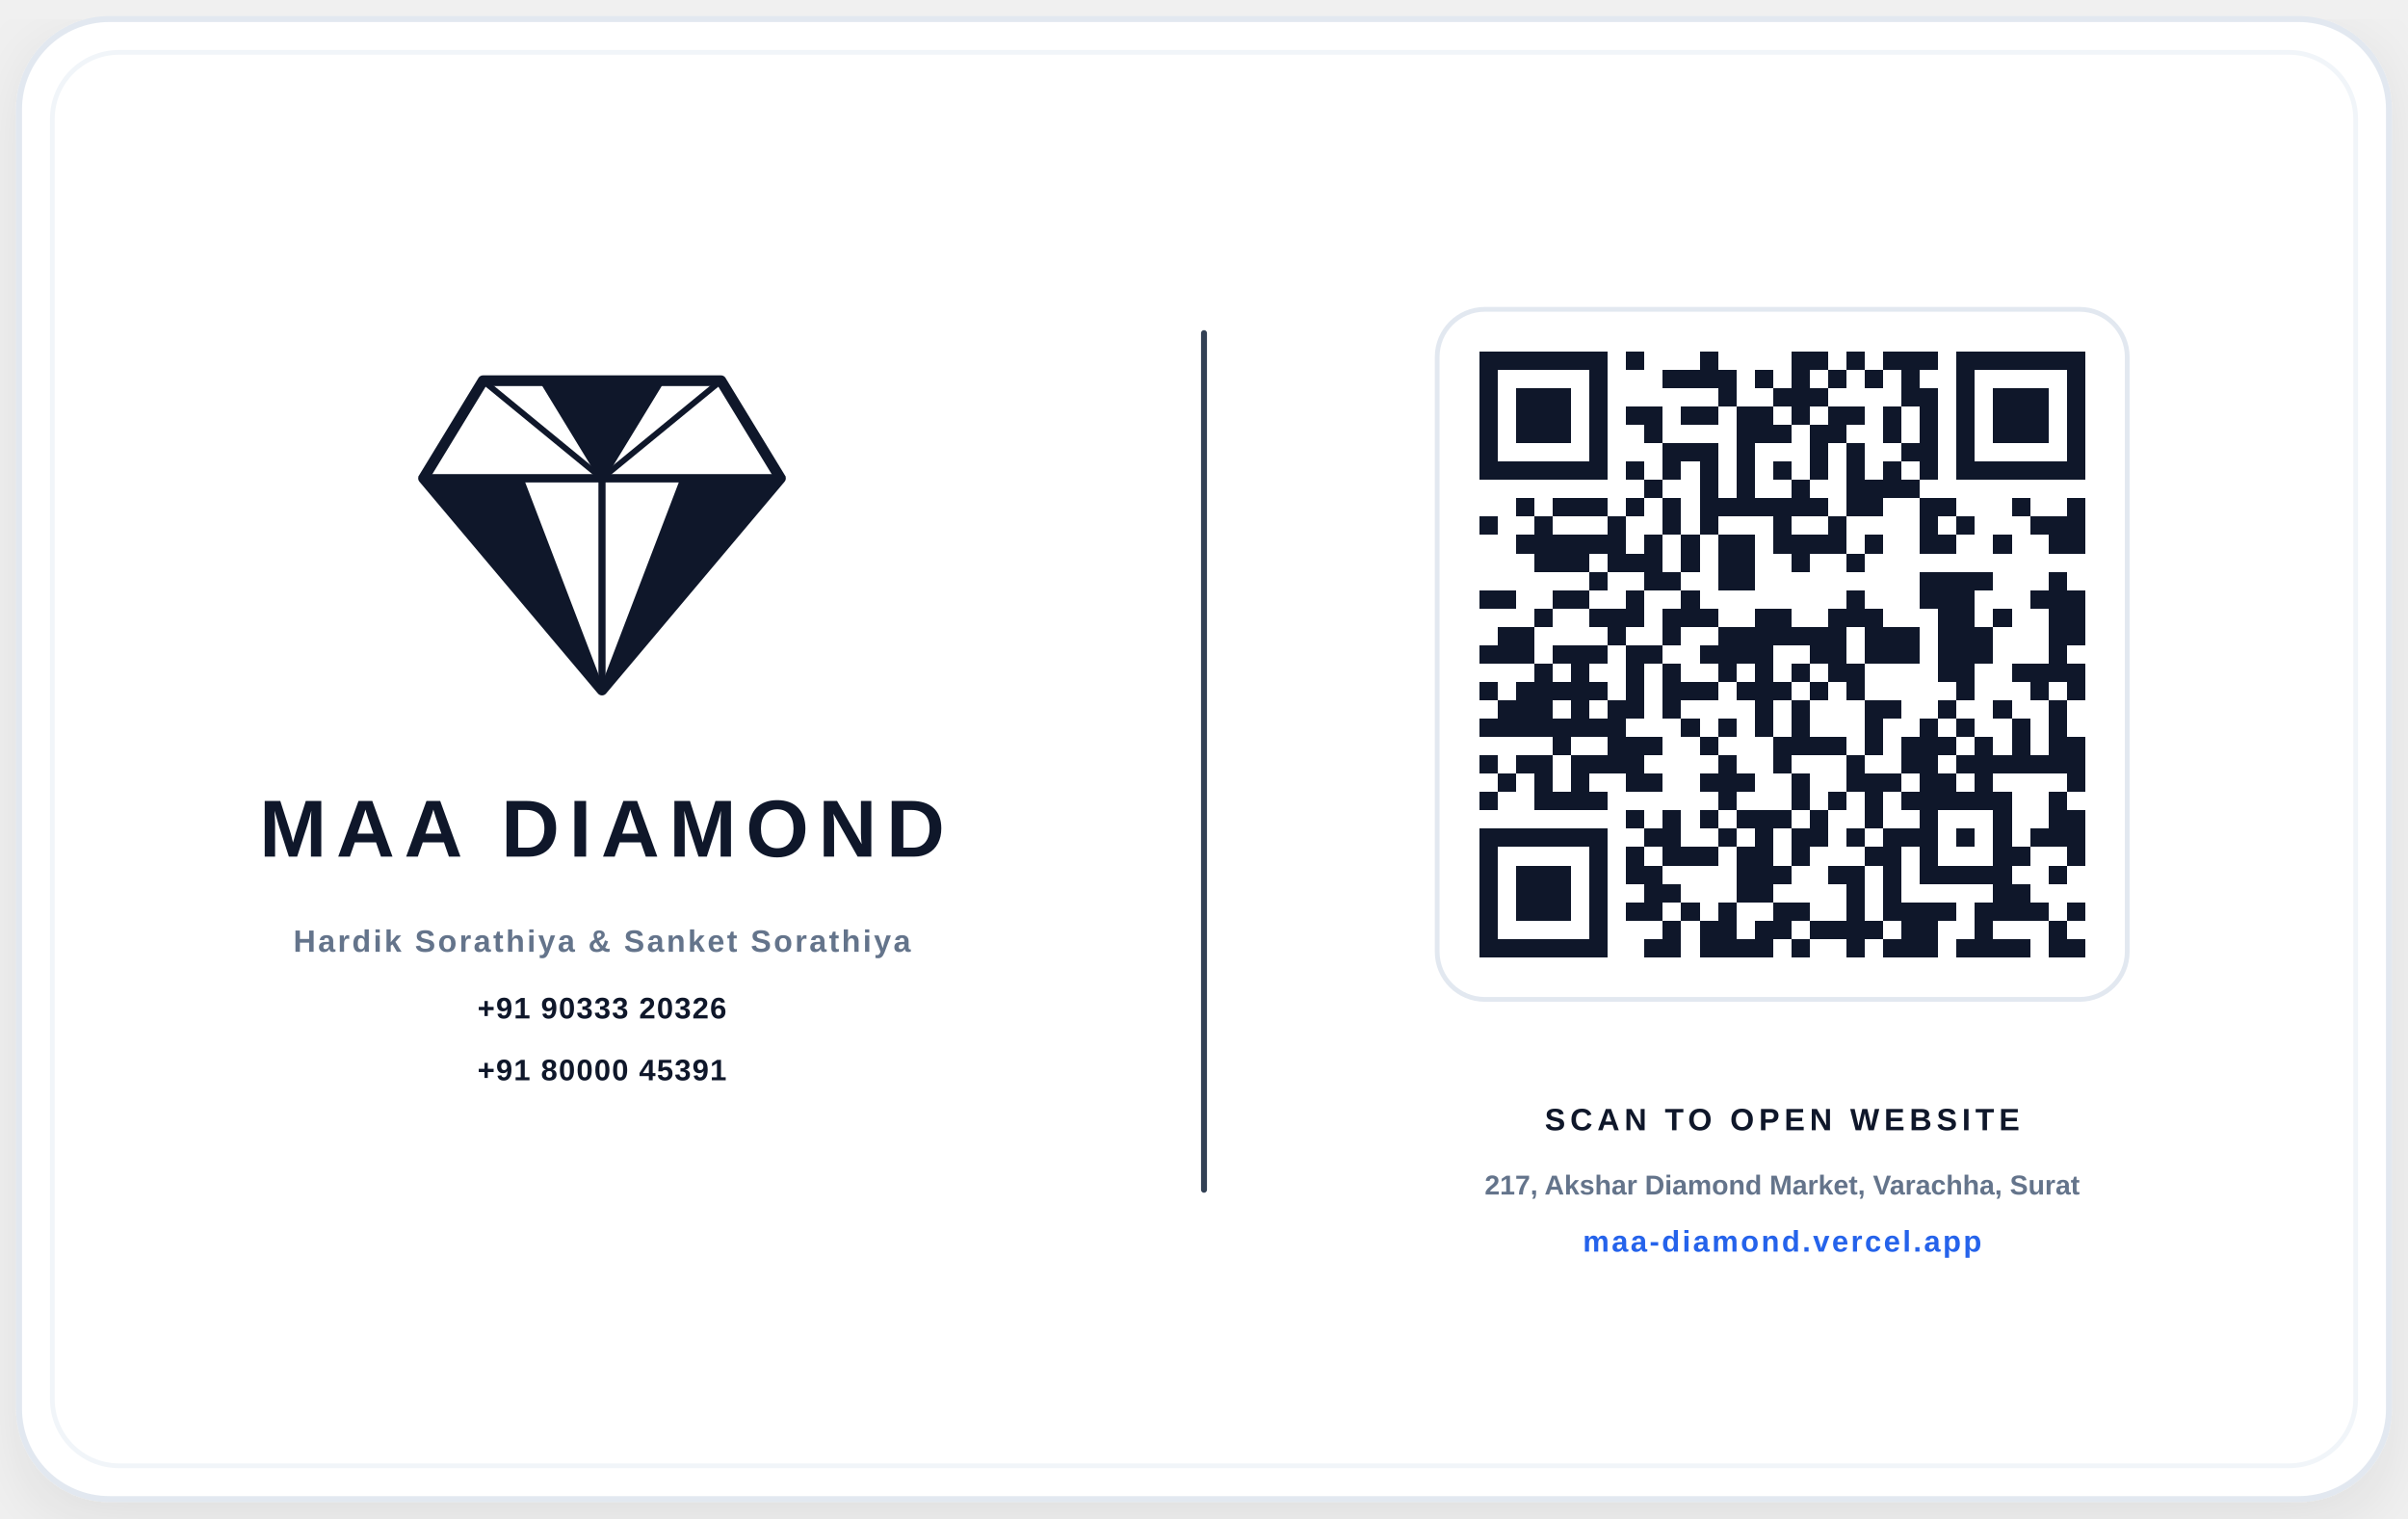
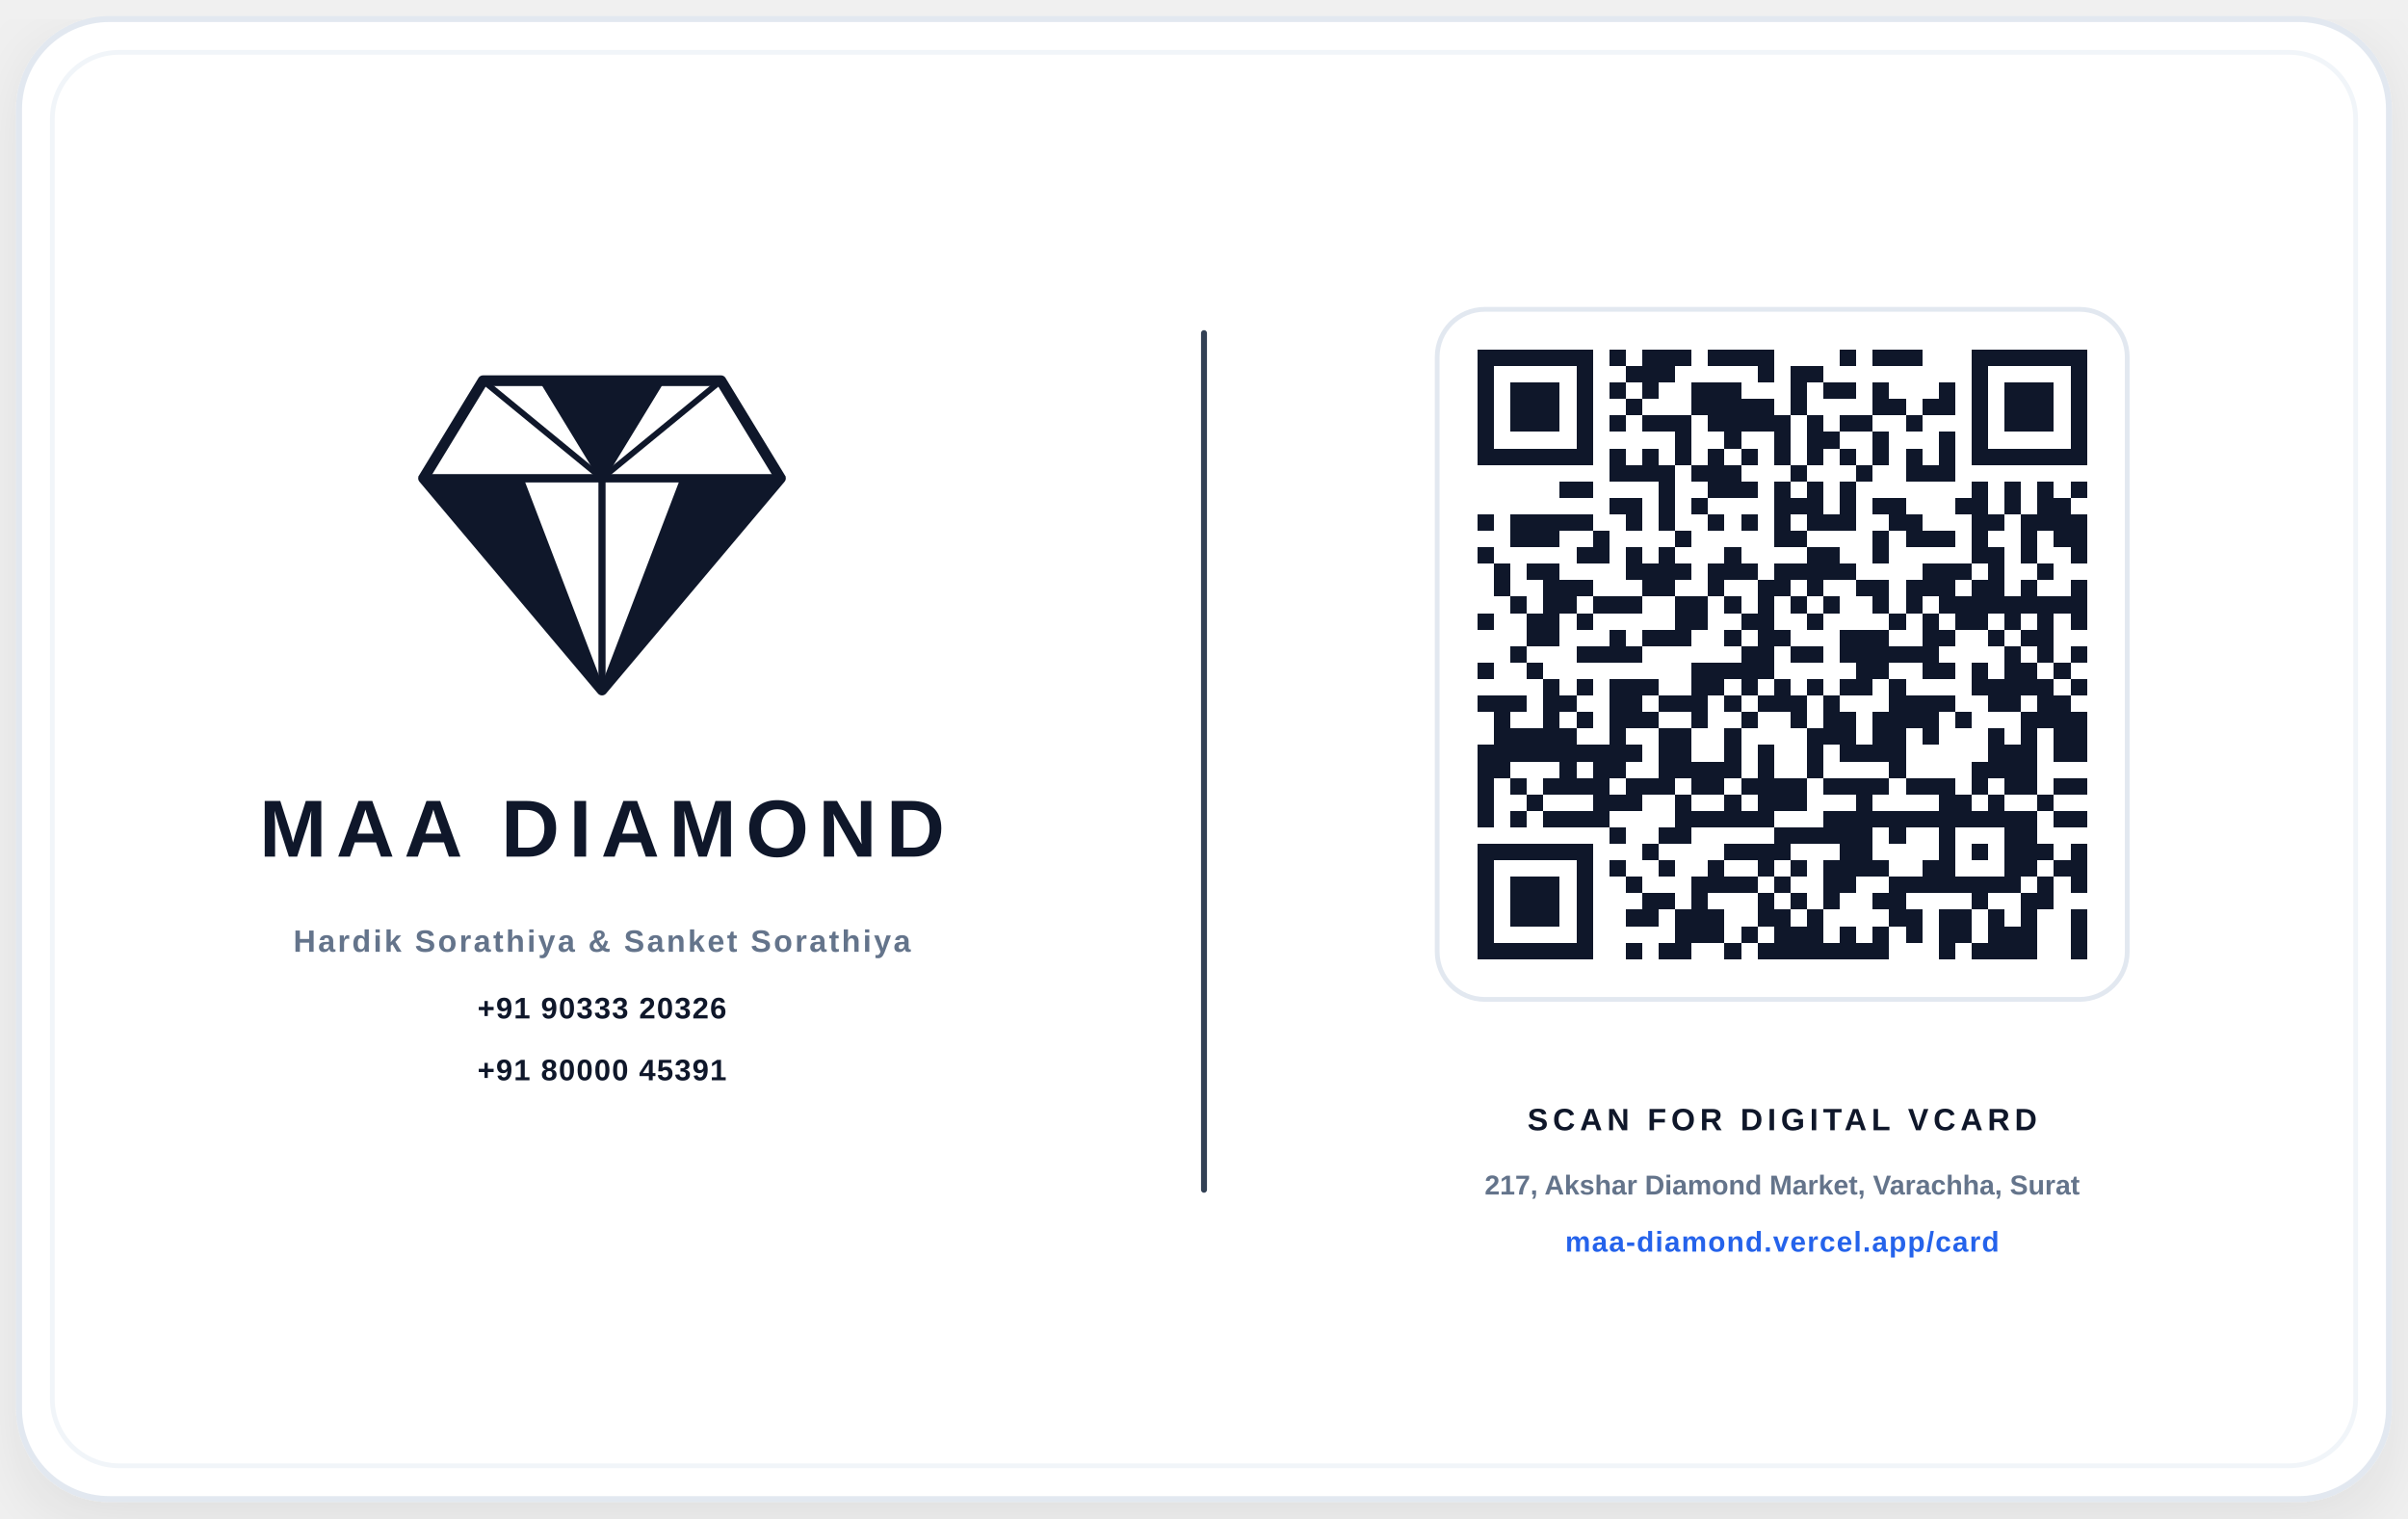
<svg xmlns="http://www.w3.org/2000/svg" width="1012" height="638" viewBox="0 0 1012 638">
  <defs>
    <filter id="cardShadow" x="-3%" y="-4%" width="106%" height="108%">
      <feDropShadow dx="0" dy="8" stdDeviation="14" flood-color="#000000" flood-opacity="0.08" />
    </filter>
  </defs>
  <rect x="8" y="8" width="996" height="622" rx="38" ry="38" fill="#FFFFFF" stroke="#E2E8F0" stroke-width="2.5" filter="url(#cardShadow)" />
  <rect x="22" y="22" width="968" height="594" rx="28" ry="28" fill="none" stroke="#F1F5F9" stroke-width="2" />
  <g transform="translate(253, 0)">
    <g transform="translate(-80, 145)">
      <polygon points="30,15 130,15 155,56 80,145 5,56" fill="none" stroke="#0F172A" stroke-width="4.5" stroke-linejoin="round" />
      <line x1="5" y1="56" x2="155" y2="56" stroke="#0F172A" stroke-width="3.5" />
      <polygon points="55,15 105,15 80,56" fill="#0F172A" stroke="#0F172A" stroke-width="2.5" />
      <line x1="30" y1="15" x2="80" y2="56" stroke="#0F172A" stroke-width="2.5" />
      <line x1="130" y1="15" x2="80" y2="56" stroke="#0F172A" stroke-width="2.5" />
      <line x1="80" y1="56" x2="80" y2="145" stroke="#0F172A" stroke-width="3" />
      <polygon points="5,56 46,56 80,145" fill="#0F172A" stroke="#0F172A" stroke-width="2" />
      <polygon points="155,56 114,56 80,145" fill="#0F172A" stroke="#0F172A" stroke-width="2" />
    </g>
    <text x="0" y="360" font-family="'Cinzel', 'Playfair Display', Calibri, 'Segoe UI', Arial, sans-serif" font-size="34" font-weight="900" fill="#0F172A" text-anchor="middle" letter-spacing="4">MAA DIAMOND</text>
    <text x="0" y="400" font-family="Calibri, 'Segoe UI', Arial, sans-serif" font-size="13" font-weight="600" fill="#64748B" text-anchor="middle" letter-spacing="1">Hardik Sorathiya &amp; Sanket Sorathiya</text>
    <text x="0" y="428" font-family="Calibri, 'Segoe UI', Arial, sans-serif" font-size="12.5" font-weight="700" fill="#0F172A" text-anchor="middle" letter-spacing="0.5">+91 90333 20326</text>
    <text x="0" y="454" font-family="Calibri, 'Segoe UI', Arial, sans-serif" font-size="12.5" font-weight="700" fill="#0F172A" text-anchor="middle" letter-spacing="0.5">+91 80000 45391</text>
  </g>
  <line x1="506" y1="140" x2="506" y2="500" stroke="#334155" stroke-width="2.5" stroke-linecap="round" />
  <g transform="translate(614, 140)">
    <rect x="-10" y="-10" width="290" height="290" rx="20" fill="#FFFFFF" stroke="#E2E8F0" stroke-width="2" />
-     <svg x="0" y="0" width="270" height="270" viewBox="0 0 35 35" shape-rendering="crispEdges">
-       <path fill="#ffffff" d="M0 0h35v35H0z" />
-       <path stroke="#0f172a" d="M1 1.5h7m1 0h1m3 0h1m4 0h2m1 0h1m1 0h3m1 0h7M1 2.5h1m5 0h1m3 0h4m1 0h1m1 0h1m1 0h1m1 0h1m1 0h1m2 0h1m5 0h1M1 3.5h1m1 0h3m1 0h1m6 0h1m2 0h3m4 0h2m1 0h1m1 0h3m1 0h1M1 4.5h1m1 0h3m1 0h1m1 0h2m1 0h2m1 0h2m1 0h1m1 0h2m1 0h1m1 0h1m1 0h1m1 0h3m1 0h1M1 5.5h1m1 0h3m1 0h1m2 0h1m4 0h3m1 0h2m2 0h1m1 0h1m1 0h1m1 0h3m1 0h1M1 6.5h1m5 0h1m3 0h3m1 0h1m3 0h1m1 0h1m2 0h2m1 0h1m5 0h1M1 7.5h7m1 0h1m1 0h1m1 0h1m1 0h1m1 0h1m1 0h1m1 0h1m1 0h1m1 0h1m1 0h7M10 8.5h1m2 0h1m1 0h1m2 0h1m2 0h4M3 9.5h1m1 0h3m1 0h1m1 0h1m1 0h7m1 0h2m2 0h2m3 0h1m2 0h1M1 10.5h1m2 0h1m3 0h1m2 0h1m1 0h1m3 0h1m2 0h1m4 0h1m1 0h1m3 0h3M3 11.5h6m1 0h1m1 0h1m1 0h2m1 0h4m1 0h1m2 0h2m2 0h1m2 0h2M4 12.5h3m1 0h3m1 0h1m1 0h2m2 0h1m2 0h1M7 13.5h1m2 0h2m2 0h2m9 0h4m3 0h1M1 14.5h2m2 0h2m2 0h1m2 0h1m8 0h1m3 0h3m3 0h3M4 15.5h1m2 0h3m1 0h3m2 0h2m2 0h3m3 0h2m1 0h1m2 0h2M2 16.5h2m4 0h1m2 0h1m2 0h7m1 0h3m1 0h3m3 0h2M1 17.5h3m1 0h3m1 0h2m2 0h4m2 0h2m1 0h3m1 0h3m3 0h1M4 18.5h1m1 0h1m2 0h1m1 0h1m2 0h1m1 0h1m1 0h1m1 0h2m4 0h2m2 0h4M1 19.5h1m1 0h5m1 0h1m1 0h3m1 0h3m1 0h1m1 0h1m5 0h1m3 0h1m1 0h1M2 20.5h3m1 0h1m1 0h2m1 0h1m4 0h1m1 0h1m3 0h2m2 0h1m2 0h1m2 0h1M1 21.5h8m3 0h1m1 0h1m1 0h1m1 0h1m3 0h1m2 0h1m1 0h1m2 0h1m1 0h1M5 22.5h1m2 0h3m2 0h1m3 0h4m1 0h1m1 0h3m1 0h1m1 0h1m1 0h2M1 23.5h1m1 0h2m1 0h4m4 0h1m2 0h1m3 0h1m2 0h2m1 0h7M2 24.5h1m1 0h1m1 0h1m2 0h2m2 0h3m2 0h1m2 0h3m1 0h2m1 0h1m4 0h1M1 25.5h1m2 0h4m6 0h1m3 0h1m1 0h1m1 0h1m1 0h6m2 0h1M9 26.5h1m1 0h1m1 0h1m1 0h3m1 0h1m2 0h1m2 0h1m3 0h1m2 0h2M1 27.5h7m2 0h2m2 0h1m1 0h1m1 0h2m1 0h1m1 0h3m1 0h1m1 0h1m1 0h3M1 28.5h1m5 0h1m1 0h1m1 0h3m1 0h2m1 0h1m3 0h2m1 0h1m3 0h2m2 0h1M1 29.5h1m1 0h3m1 0h1m1 0h2m4 0h3m2 0h2m1 0h1m1 0h5m2 0h1M1 30.5h1m1 0h3m1 0h1m2 0h2m3 0h2m4 0h1m1 0h1m5 0h2M1 31.5h1m1 0h3m1 0h1m1 0h2m1 0h1m1 0h1m2 0h2m2 0h1m1 0h4m1 0h4m1 0h1M1 32.5h1m5 0h1m3 0h1m1 0h2m1 0h2m1 0h4m1 0h2m2 0h1m3 0h1M1 33.5h7m2 0h2m1 0h4m1 0h1m2 0h1m1 0h3m1 0h4m1 0h2" />
+     <svg x="0" y="0" width="270" height="270" viewBox="0 0 39 39" shape-rendering="crispEdges">
+       <path fill="#ffffff" d="M0 0h39v39H0z" />
+       <path stroke="#0f172a" d="M1 1.5h7m1 0h1m1 0h3m1 0h4m4 0h1m1 0h3m3 0h7M1 2.5h1m5 0h1m2 0h3m5 0h1m1 0h2m9 0h1m5 0h1M1 3.5h1m1 0h3m1 0h1m1 0h1m1 0h1m2 0h3m3 0h1m1 0h2m1 0h1m3 0h1m1 0h1m1 0h3m1 0h1M1 4.5h1m1 0h3m1 0h1m2 0h1m3 0h5m1 0h1m4 0h2m1 0h2m1 0h1m1 0h3m1 0h1M1 5.5h1m1 0h3m1 0h1m1 0h1m1 0h3m1 0h5m1 0h1m1 0h2m2 0h1m3 0h1m1 0h3m1 0h1M1 6.5h1m5 0h1m5 0h1m2 0h1m2 0h1m1 0h2m2 0h1m3 0h1m1 0h1m5 0h1M1 7.5h7m1 0h1m1 0h1m1 0h1m1 0h1m1 0h1m1 0h1m1 0h1m1 0h1m1 0h1m1 0h1m1 0h1m1 0h7M9 8.5h4m1 0h3m3 0h1m3 0h1m2 0h3M6 9.5h2m4 0h1m2 0h3m1 0h1m1 0h1m1 0h1m7 0h1m1 0h1m1 0h1m1 0h1M9 10.5h2m1 0h1m1 0h1m4 0h3m1 0h1m1 0h2m3 0h2m1 0h1m1 0h2M1 11.5h1m1 0h5m2 0h1m1 0h1m2 0h1m1 0h1m1 0h1m1 0h3m2 0h2m3 0h2m1 0h4M3 12.5h3m2 0h1m4 0h1m5 0h2m4 0h1m1 0h3m1 0h1m2 0h1m1 0h2M1 13.5h1m5 0h2m1 0h1m1 0h1m3 0h1m4 0h2m2 0h1m5 0h2m1 0h1m2 0h1M2 14.5h1m1 0h2m4 0h4m1 0h3m1 0h5m4 0h3m1 0h1m2 0h1M2 15.5h1m2 0h3m3 0h2m2 0h1m2 0h2m1 0h1m2 0h2m1 0h3m1 0h2m1 0h1m2 0h1M3 16.5h1m1 0h2m1 0h3m2 0h2m1 0h1m1 0h1m1 0h1m1 0h1m2 0h1m1 0h1m1 0h9M1 17.5h1m2 0h2m1 0h1m5 0h2m2 0h2m2 0h1m4 0h1m1 0h1m1 0h2m1 0h1m1 0h1m1 0h1M4 18.5h2m3 0h1m1 0h3m2 0h1m1 0h2m3 0h3m2 0h2m2 0h1m1 0h2M3 19.5h1m3 0h4m6 0h2m1 0h2m1 0h6m4 0h1m1 0h1m1 0h1M1 20.5h1m2 0h1m9 0h5m5 0h2m2 0h2m1 0h1m1 0h2m1 0h1M5 21.5h1m1 0h1m1 0h3m2 0h2m1 0h1m1 0h1m1 0h1m1 0h2m1 0h1m4 0h5m1 0h1M1 22.5h3m1 0h2m2 0h2m1 0h3m1 0h1m1 0h3m1 0h1m3 0h4m2 0h2m1 0h2M2 23.5h1m2 0h1m1 0h1m1 0h3m2 0h1m2 0h1m2 0h1m1 0h2m1 0h4m1 0h1m3 0h4M2 24.5h5m2 0h1m2 0h2m2 0h1m4 0h3m1 0h2m1 0h1m3 0h1m1 0h1m1 0h2M1 25.5h10m1 0h2m2 0h1m1 0h1m2 0h1m1 0h4m5 0h3m1 0h2M1 26.5h2m3 0h1m1 0h2m2 0h5m1 0h1m2 0h1m4 0h1m4 0h4M1 27.5h1m1 0h1m1 0h4m1 0h3m1 0h2m1 0h4m1 0h4m1 0h3m1 0h1m1 0h2m1 0h2M1 28.5h1m2 0h1m3 0h3m2 0h1m2 0h1m1 0h3m3 0h1m4 0h2m1 0h1m2 0h1M1 29.5h1m1 0h1m1 0h4m4 0h6m3 0h13m1 0h2M9 30.5h1m2 0h2m5 0h6m1 0h1m2 0h1m3 0h2M1 31.5h7m3 0h1m4 0h4m3 0h2m4 0h1m1 0h1m1 0h3m1 0h1M1 32.5h1m5 0h1m1 0h1m2 0h1m2 0h1m2 0h1m1 0h1m1 0h4m2 0h2m3 0h2m1 0h2M1 33.5h1m1 0h3m1 0h1m2 0h1m3 0h4m1 0h1m2 0h2m2 0h8m1 0h1m1 0h1M1 34.5h1m1 0h3m1 0h1m3 0h2m1 0h1m3 0h1m1 0h1m1 0h1m2 0h2m4 0h1m2 0h2M1 35.5h1m1 0h3m1 0h1m2 0h2m1 0h3m2 0h2m1 0h1m4 0h2m1 0h2m1 0h1m1 0h1m2 0h1M1 36.5h1m5 0h1m5 0h3m1 0h1m1 0h3m1 0h1m1 0h1m1 0h1m1 0h2m1 0h3m2 0h1M1 37.5h7m2 0h1m1 0h2m2 0h1m1 0h8m3 0h1m1 0h4m2 0h1" />
    </svg>
  </g>
-   <text x="749" y="475" font-family="Calibri, 'Segoe UI', Arial, sans-serif" font-size="13" font-weight="900" fill="#0F172A" text-anchor="middle" letter-spacing="2">SCAN TO OPEN WEBSITE</text>
+   <text x="749" y="475" font-family="Calibri, 'Segoe UI', Arial, sans-serif" font-size="13" font-weight="900" fill="#0F172A" text-anchor="middle" letter-spacing="2">SCAN FOR DIGITAL VCARD</text>
  <text x="749" y="502" font-family="Calibri, 'Segoe UI', Arial, sans-serif" font-size="11.5" font-weight="600" fill="#64748B" text-anchor="middle">217, Akshar Diamond Market, Varachha, Surat</text>
-   <text x="749" y="526" font-family="Calibri, 'Segoe UI', Arial, sans-serif" font-size="12.5" font-weight="800" fill="#2563EB" text-anchor="middle" letter-spacing="1">maa-diamond.vercel.app</text>
+   <text x="749" y="526" font-family="Calibri, 'Segoe UI', Arial, sans-serif" font-size="12" font-weight="800" fill="#2563EB" text-anchor="middle" letter-spacing="0.5">maa-diamond.vercel.app/card</text>
</svg>
